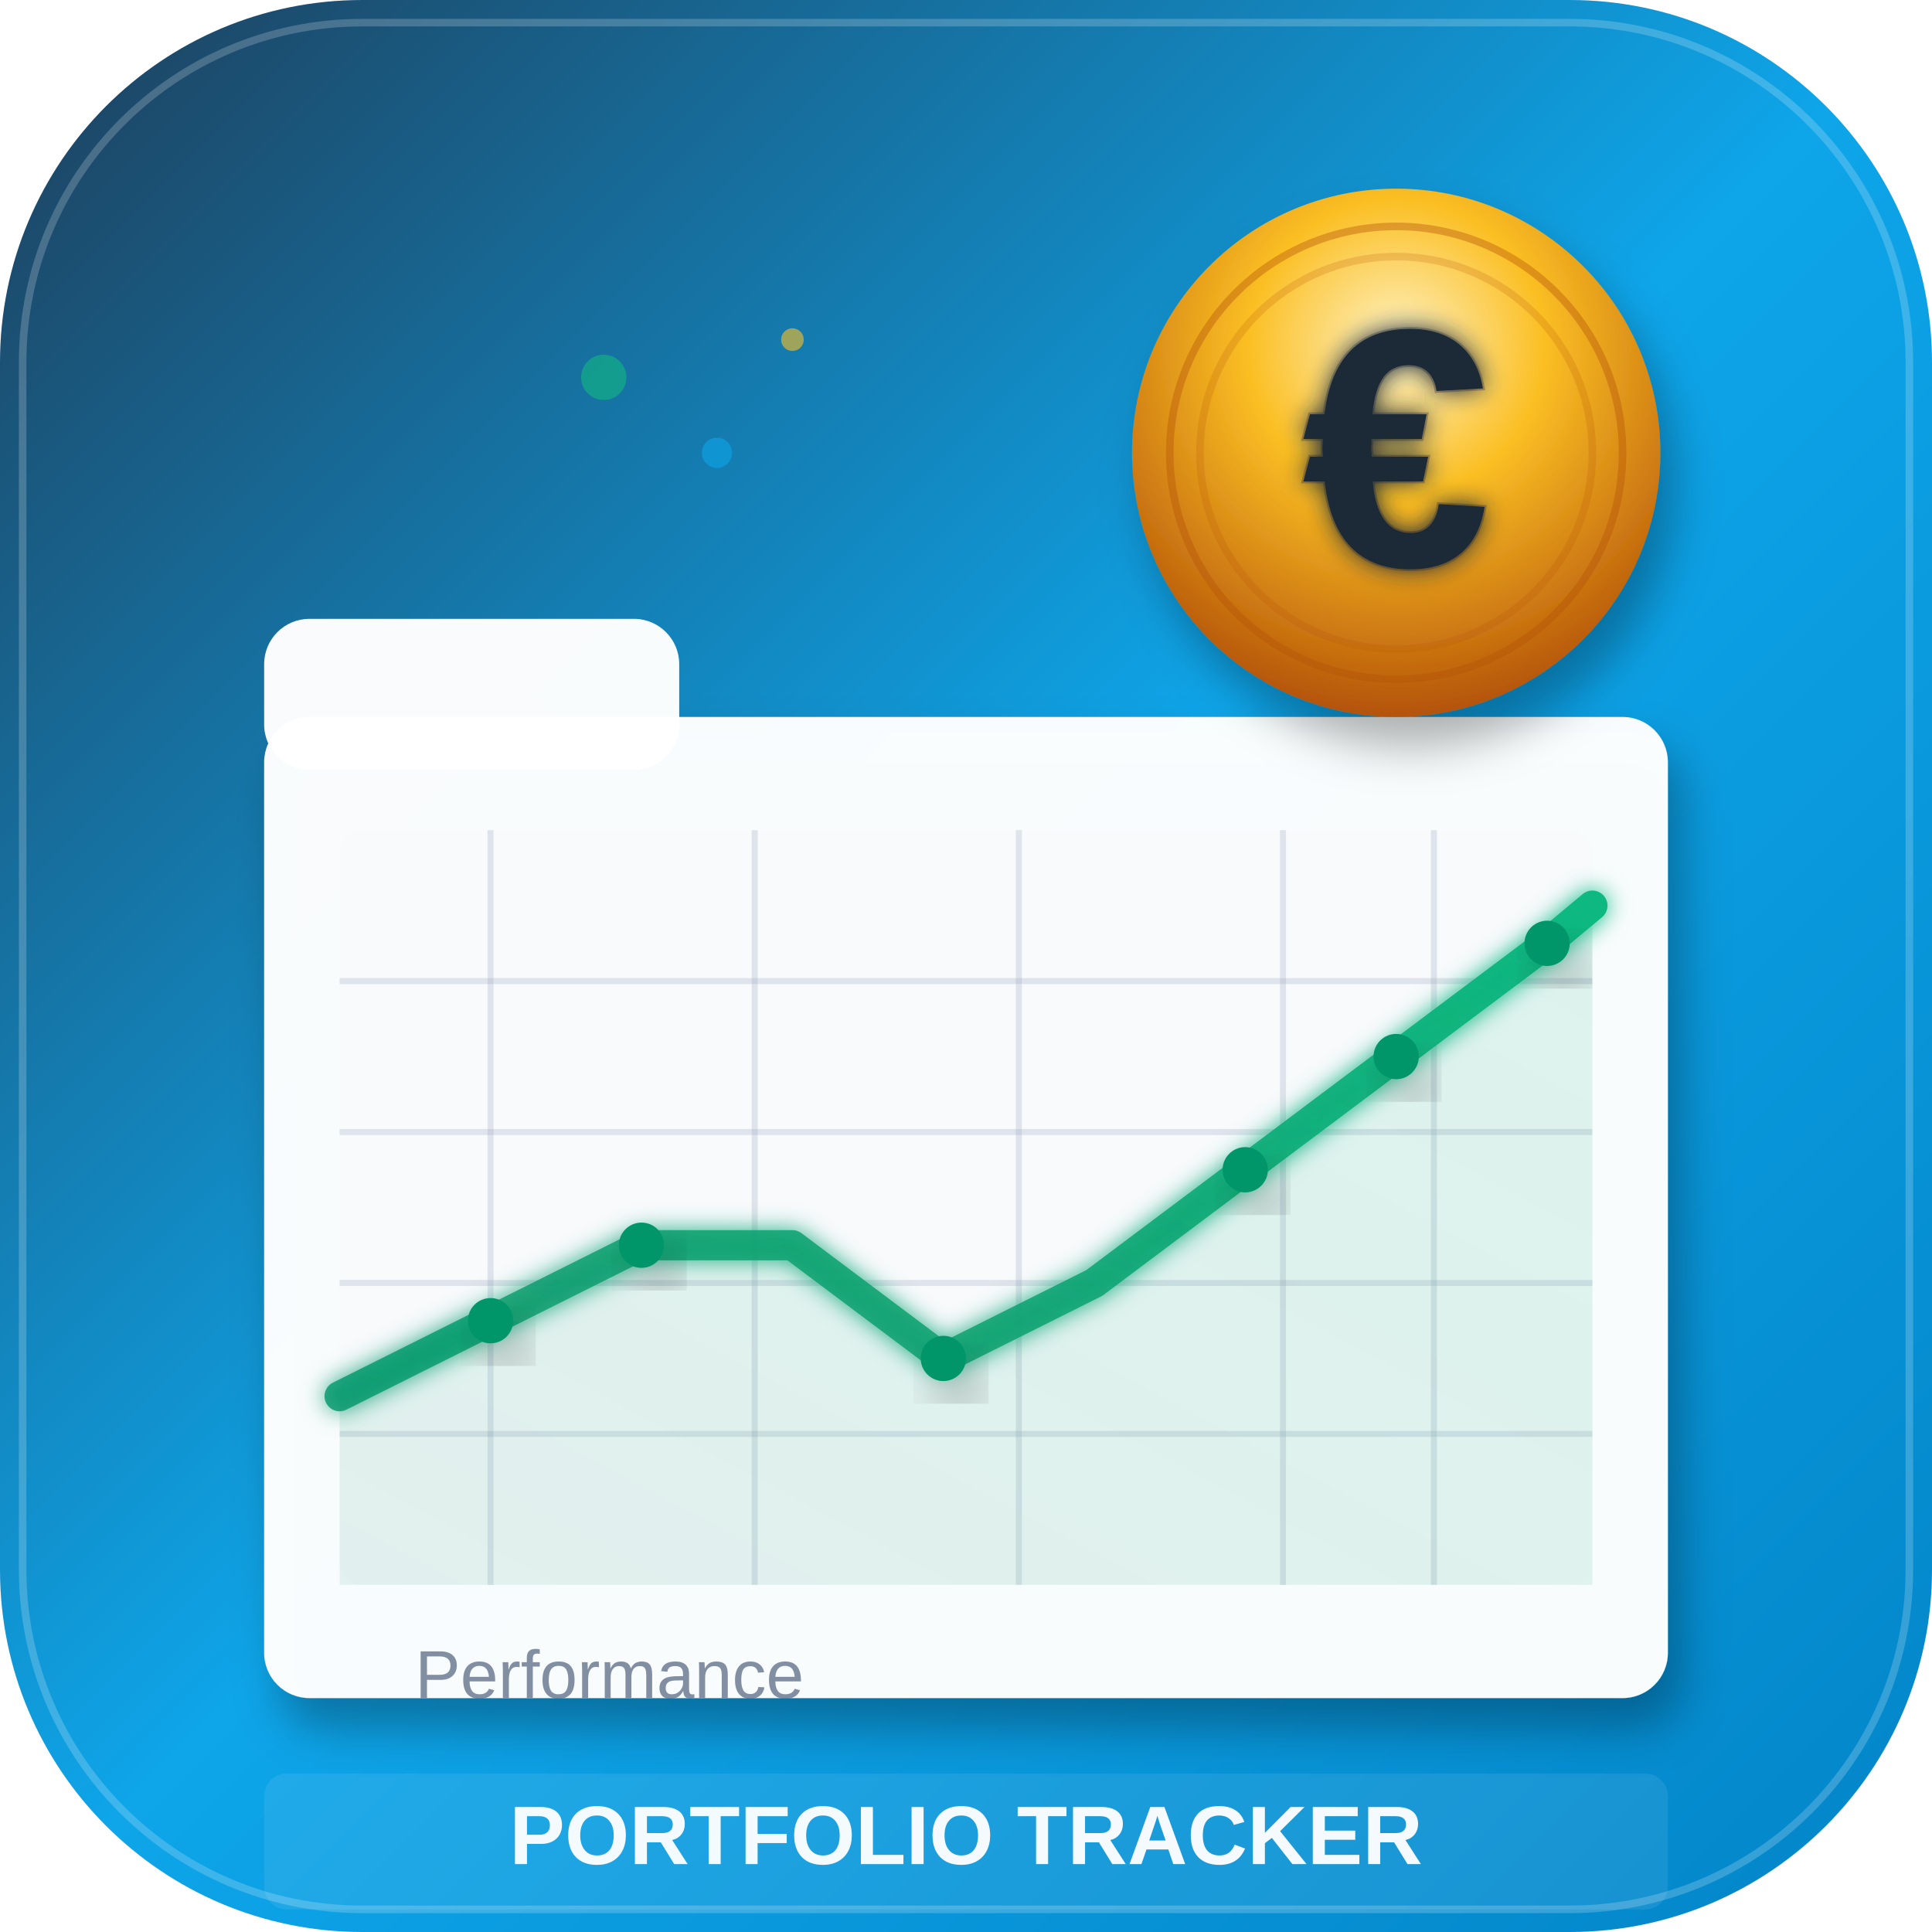
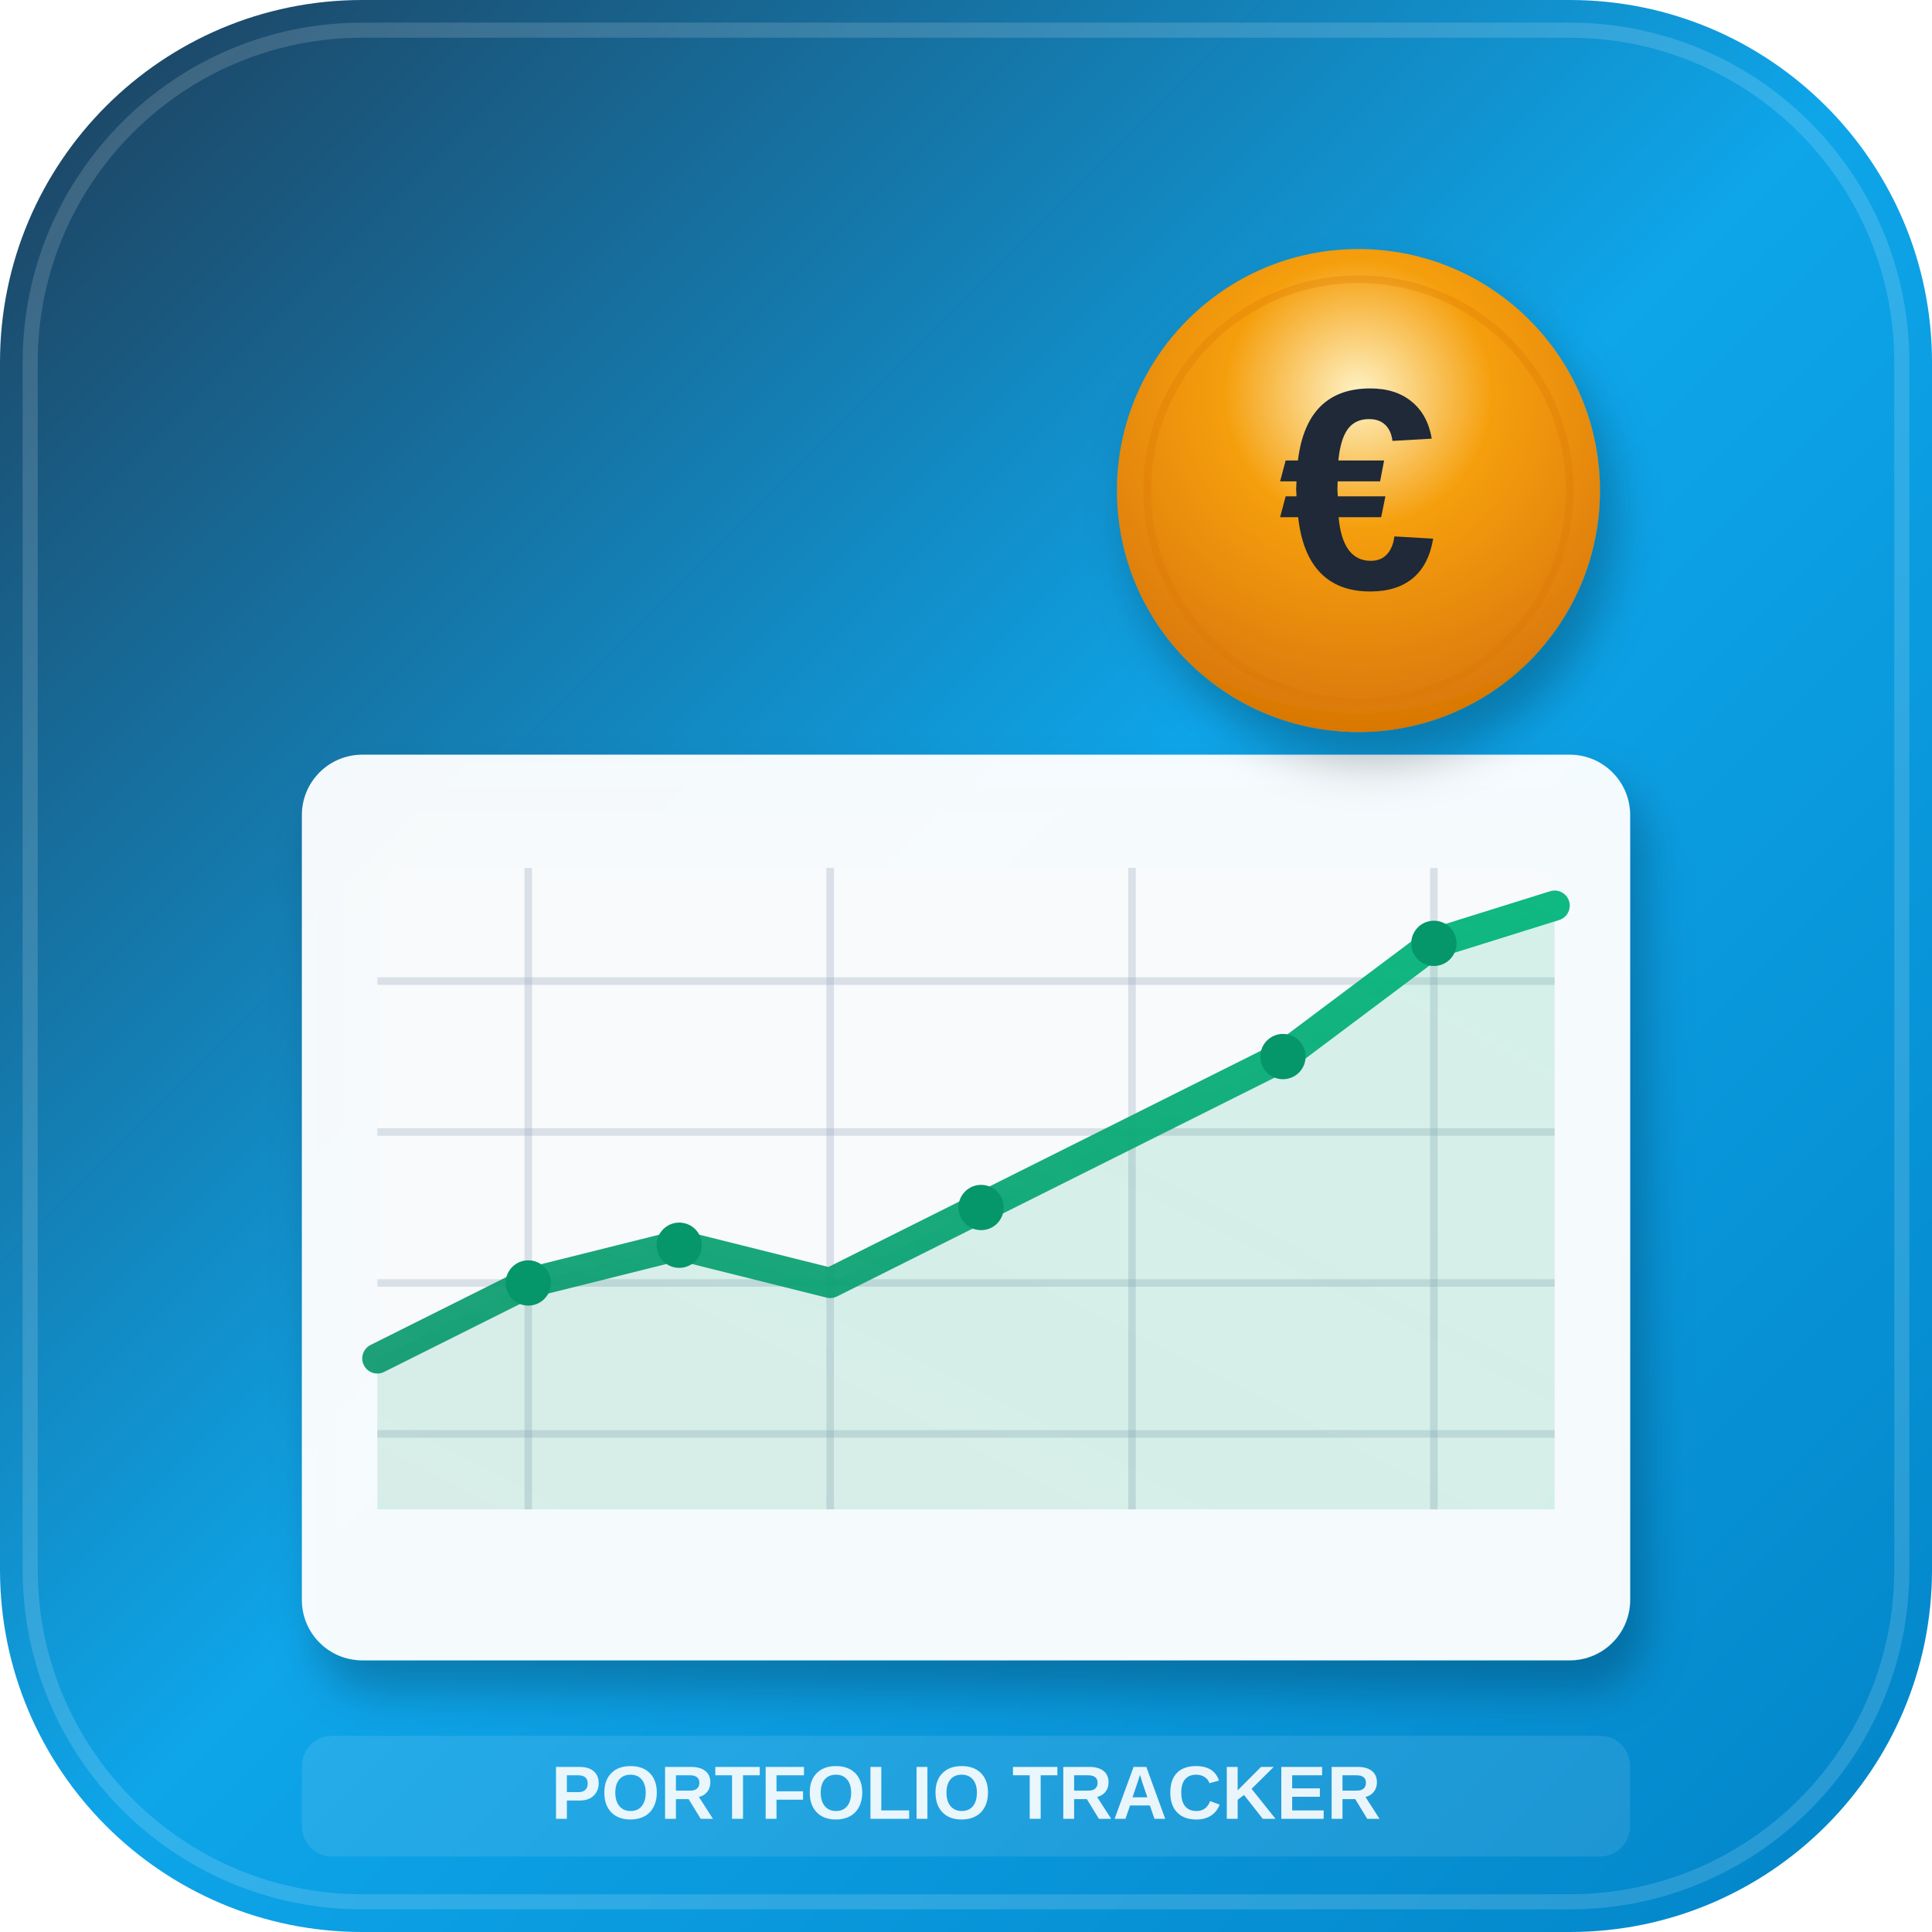
<svg xmlns="http://www.w3.org/2000/svg" width="256" height="256" viewBox="0 0 256 256">
  <defs>
    <linearGradient id="bgGradient" x1="0%" y1="0%" x2="100%" y2="100%">
      <stop offset="0%" style="stop-color:#1e3d59;stop-opacity:1" />
      <stop offset="50%" style="stop-color:#0ea5e9;stop-opacity:1" />
      <stop offset="100%" style="stop-color:#0284c7;stop-opacity:1" />
    </linearGradient>
    <linearGradient id="chartGradient" x1="0%" y1="100%" x2="100%" y2="0%">
-       <stop offset="0%" style="stop-color:#059669;stop-opacity:0.8" />
+       <stop offset="0%" style="stop-color:#059669;stop-opacity:0.9" />
      <stop offset="100%" style="stop-color:#10b981;stop-opacity:1" />
    </linearGradient>
    <radialGradient id="euroGradient" cx="50%" cy="30%" r="70%">
      <stop offset="0%" style="stop-color:#fef3c7;stop-opacity:1" />
-       <stop offset="40%" style="stop-color:#fbbf24;stop-opacity:1" />
-       <stop offset="100%" style="stop-color:#b45309;stop-opacity:1" />
+       <stop offset="40%" style="stop-color:#f59e0b;stop-opacity:1" />
+       <stop offset="100%" style="stop-color:#d97706;stop-opacity:1" />
    </radialGradient>
    <filter id="shadow" x="-50%" y="-50%" width="200%" height="200%">
-       <feDropShadow dx="2" dy="4" stdDeviation="3" flood-opacity="0.3" />
-     </filter>
-     <filter id="glow" x="-50%" y="-50%" width="200%" height="200%">
-       <feGaussianBlur stdDeviation="1.5" result="coloredBlur" />
-       <feMerge>
-         <feMergeNode in="coloredBlur" />
-         <feMergeNode in="SourceGraphic" />
-       </feMerge>
+       <feDropShadow dx="2" dy="4" stdDeviation="3" flood-opacity="0.25" />
    </filter>
  </defs>
  <rect width="256" height="256" rx="48" ry="48" fill="url(#bgGradient)" />
-   <rect x="3" y="3" width="250" height="250" rx="45" ry="45" fill="none" stroke="rgba(255,255,255,0.2)" stroke-width="1" />
-   <rect x="35" y="95" width="186" height="130" rx="6" ry="6" fill="rgba(255,255,255,0.97)" filter="url(#shadow)" />
-   <rect x="35" y="82" width="55" height="20" rx="6" ry="6" fill="rgba(255,255,255,0.97)" />
-   <rect x="45" y="110" width="166" height="100" rx="3" ry="3" fill="rgba(248,250,252,1)" />
-   <g stroke="rgba(148,163,184,0.25)" stroke-width="0.8">
-     <line x1="45" y1="130" x2="211" y2="130" />
-     <line x1="45" y1="150" x2="211" y2="150" />
-     <line x1="45" y1="170" x2="211" y2="170" />
-     <line x1="45" y1="190" x2="211" y2="190" />
-     <line x1="65" y1="110" x2="65" y2="210" />
-     <line x1="100" y1="110" x2="100" y2="210" />
-     <line x1="135" y1="110" x2="135" y2="210" />
-     <line x1="170" y1="110" x2="170" y2="210" />
-     <line x1="190" y1="110" x2="190" y2="210" />
+   <rect x="4" y="4" width="248" height="248" rx="44" ry="44" fill="none" stroke="rgba(255,255,255,0.15)" stroke-width="2" />
+   <rect x="40" y="100" width="176" height="120" rx="8" ry="8" fill="rgba(255,255,255,0.95)" filter="url(#shadow)" />
+   <rect x="50" y="115" width="156" height="85" rx="4" ry="4" fill="rgba(248,250,252,1)" />
+   <g stroke="rgba(148,163,184,0.3)" stroke-width="1">
+     <line x1="50" y1="130" x2="206" y2="130" />
+     <line x1="50" y1="150" x2="206" y2="150" />
+     <line x1="50" y1="170" x2="206" y2="170" />
+     <line x1="50" y1="190" x2="206" y2="190" />
+     <line x1="70" y1="115" x2="70" y2="200" />
+     <line x1="110" y1="115" x2="110" y2="200" />
+     <line x1="150" y1="115" x2="150" y2="200" />
+     <line x1="190" y1="115" x2="190" y2="200" />
  </g>
-   <polyline points="45,185 65,175 85,165 105,165 125,180 145,170 165,155 185,140 205,125 211,120" fill="none" stroke="url(#chartGradient)" stroke-width="4" stroke-linecap="round" stroke-linejoin="round" filter="url(#glow)" />
-   <polygon points="45,185 65,175 85,165 105,165 125,180 145,170 165,155 185,140 205,125 211,120 211,210 45,210" fill="url(#chartGradient)" opacity="0.12" />
-   <circle cx="65" cy="175" r="3" fill="#059669" filter="url(#shadow)" />
-   <circle cx="85" cy="165" r="3" fill="#059669" filter="url(#shadow)" />
-   <circle cx="125" cy="180" r="3" fill="#059669" filter="url(#shadow)" />
-   <circle cx="165" cy="155" r="3" fill="#059669" filter="url(#shadow)" />
-   <circle cx="185" cy="140" r="3" fill="#059669" filter="url(#shadow)" />
-   <circle cx="205" cy="125" r="3" fill="#059669" filter="url(#shadow)" />
-   <circle cx="185" cy="60" r="35" fill="url(#euroGradient)" filter="url(#shadow)" />
-   <circle cx="185" cy="60" r="30" fill="none" stroke="rgba(180,83,9,0.4)" stroke-width="1" />
-   <circle cx="185" cy="60" r="26" fill="none" stroke="rgba(180,83,9,0.2)" stroke-width="1" />
-   <text x="185" y="75" text-anchor="middle" font-family="Arial, sans-serif" font-size="45" font-weight="900" fill="#1f2937" filter="url(#glow)" stroke="rgba(31,41,55,0.3)" stroke-width="0.5">€</text>
-   <circle cx="80" cy="50" r="3" fill="#10b981" opacity="0.6" />
-   <circle cx="95" cy="60" r="2" fill="#0ea5e9" opacity="0.6" />
-   <circle cx="105" cy="45" r="1.5" fill="#fbbf24" opacity="0.6" />
-   <text x="55" y="225" font-family="Arial, sans-serif" font-size="9" font-weight="500" fill="rgba(100,116,139,0.8)">Performance</text>
-   <rect x="35" y="235" width="186" height="18" rx="3" ry="3" fill="rgba(255,255,255,0.08)" />
-   <text x="128" y="247" text-anchor="middle" font-family="Arial, sans-serif" font-size="11" font-weight="600" fill="rgba(255,255,255,0.95)">PORTFOLIO TRACKER</text>
+   <polyline points="50,180 70,170 90,165 110,170 130,160 150,150 170,140 190,125 206,120" fill="none" stroke="url(#chartGradient)" stroke-width="4" stroke-linecap="round" stroke-linejoin="round" />
+   <polygon points="50,180 70,170 90,165 110,170 130,160 150,150 170,140 190,125 206,120 206,200 50,200" fill="url(#chartGradient)" opacity="0.15" />
+   <circle cx="70" cy="170" r="3" fill="#059669" />
+   <circle cx="90" cy="165" r="3" fill="#059669" />
+   <circle cx="130" cy="160" r="3" fill="#059669" />
+   <circle cx="170" cy="140" r="3" fill="#059669" />
+   <circle cx="190" cy="125" r="3" fill="#059669" />
+   <circle cx="180" cy="65" r="32" fill="url(#euroGradient)" filter="url(#shadow)" />
+   <circle cx="180" cy="65" r="28" fill="none" stroke="rgba(217,119,6,0.3)" stroke-width="1" />
+   <text x="180" y="78" text-anchor="middle" font-family="Arial, sans-serif" font-size="38" font-weight="900" fill="#1f2937">€</text>
+   <rect x="40" y="230" width="176" height="16" rx="4" ry="4" fill="rgba(255,255,255,0.1)" />
+   <text x="128" y="241" text-anchor="middle" font-family="Arial, sans-serif" font-size="10" font-weight="600" fill="rgba(255,255,255,0.9)">PORTFOLIO TRACKER</text>
</svg>
